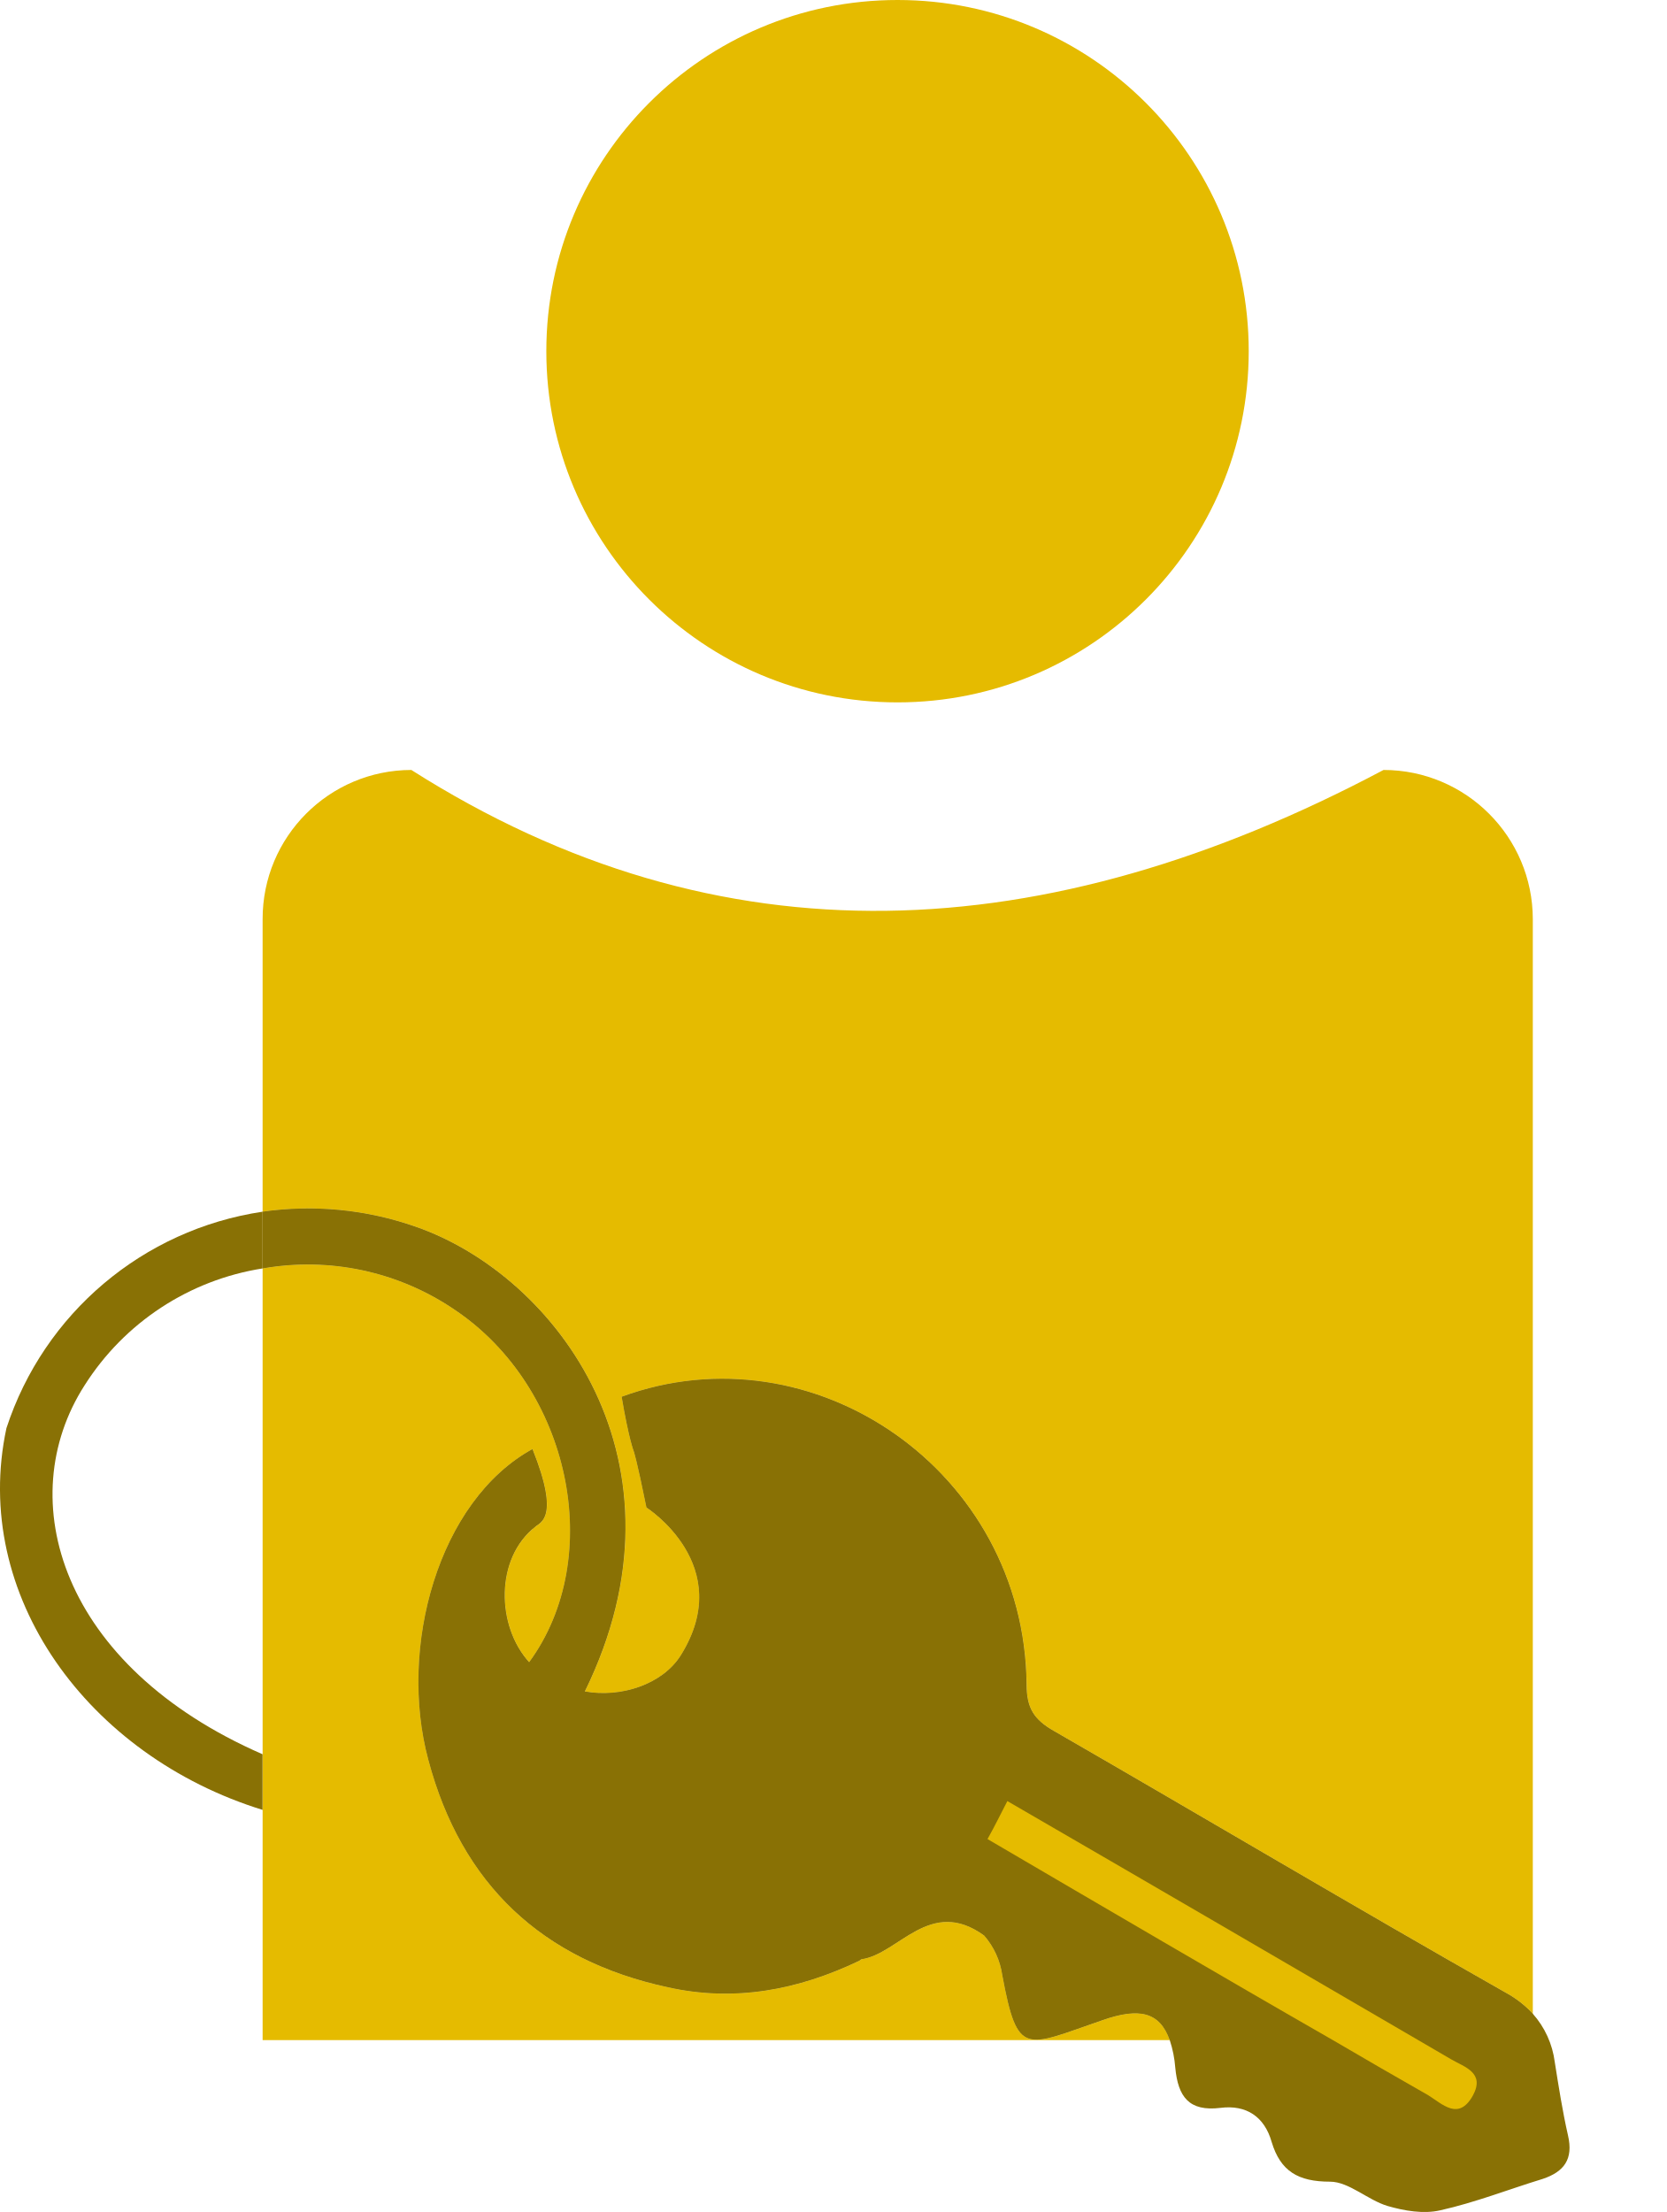
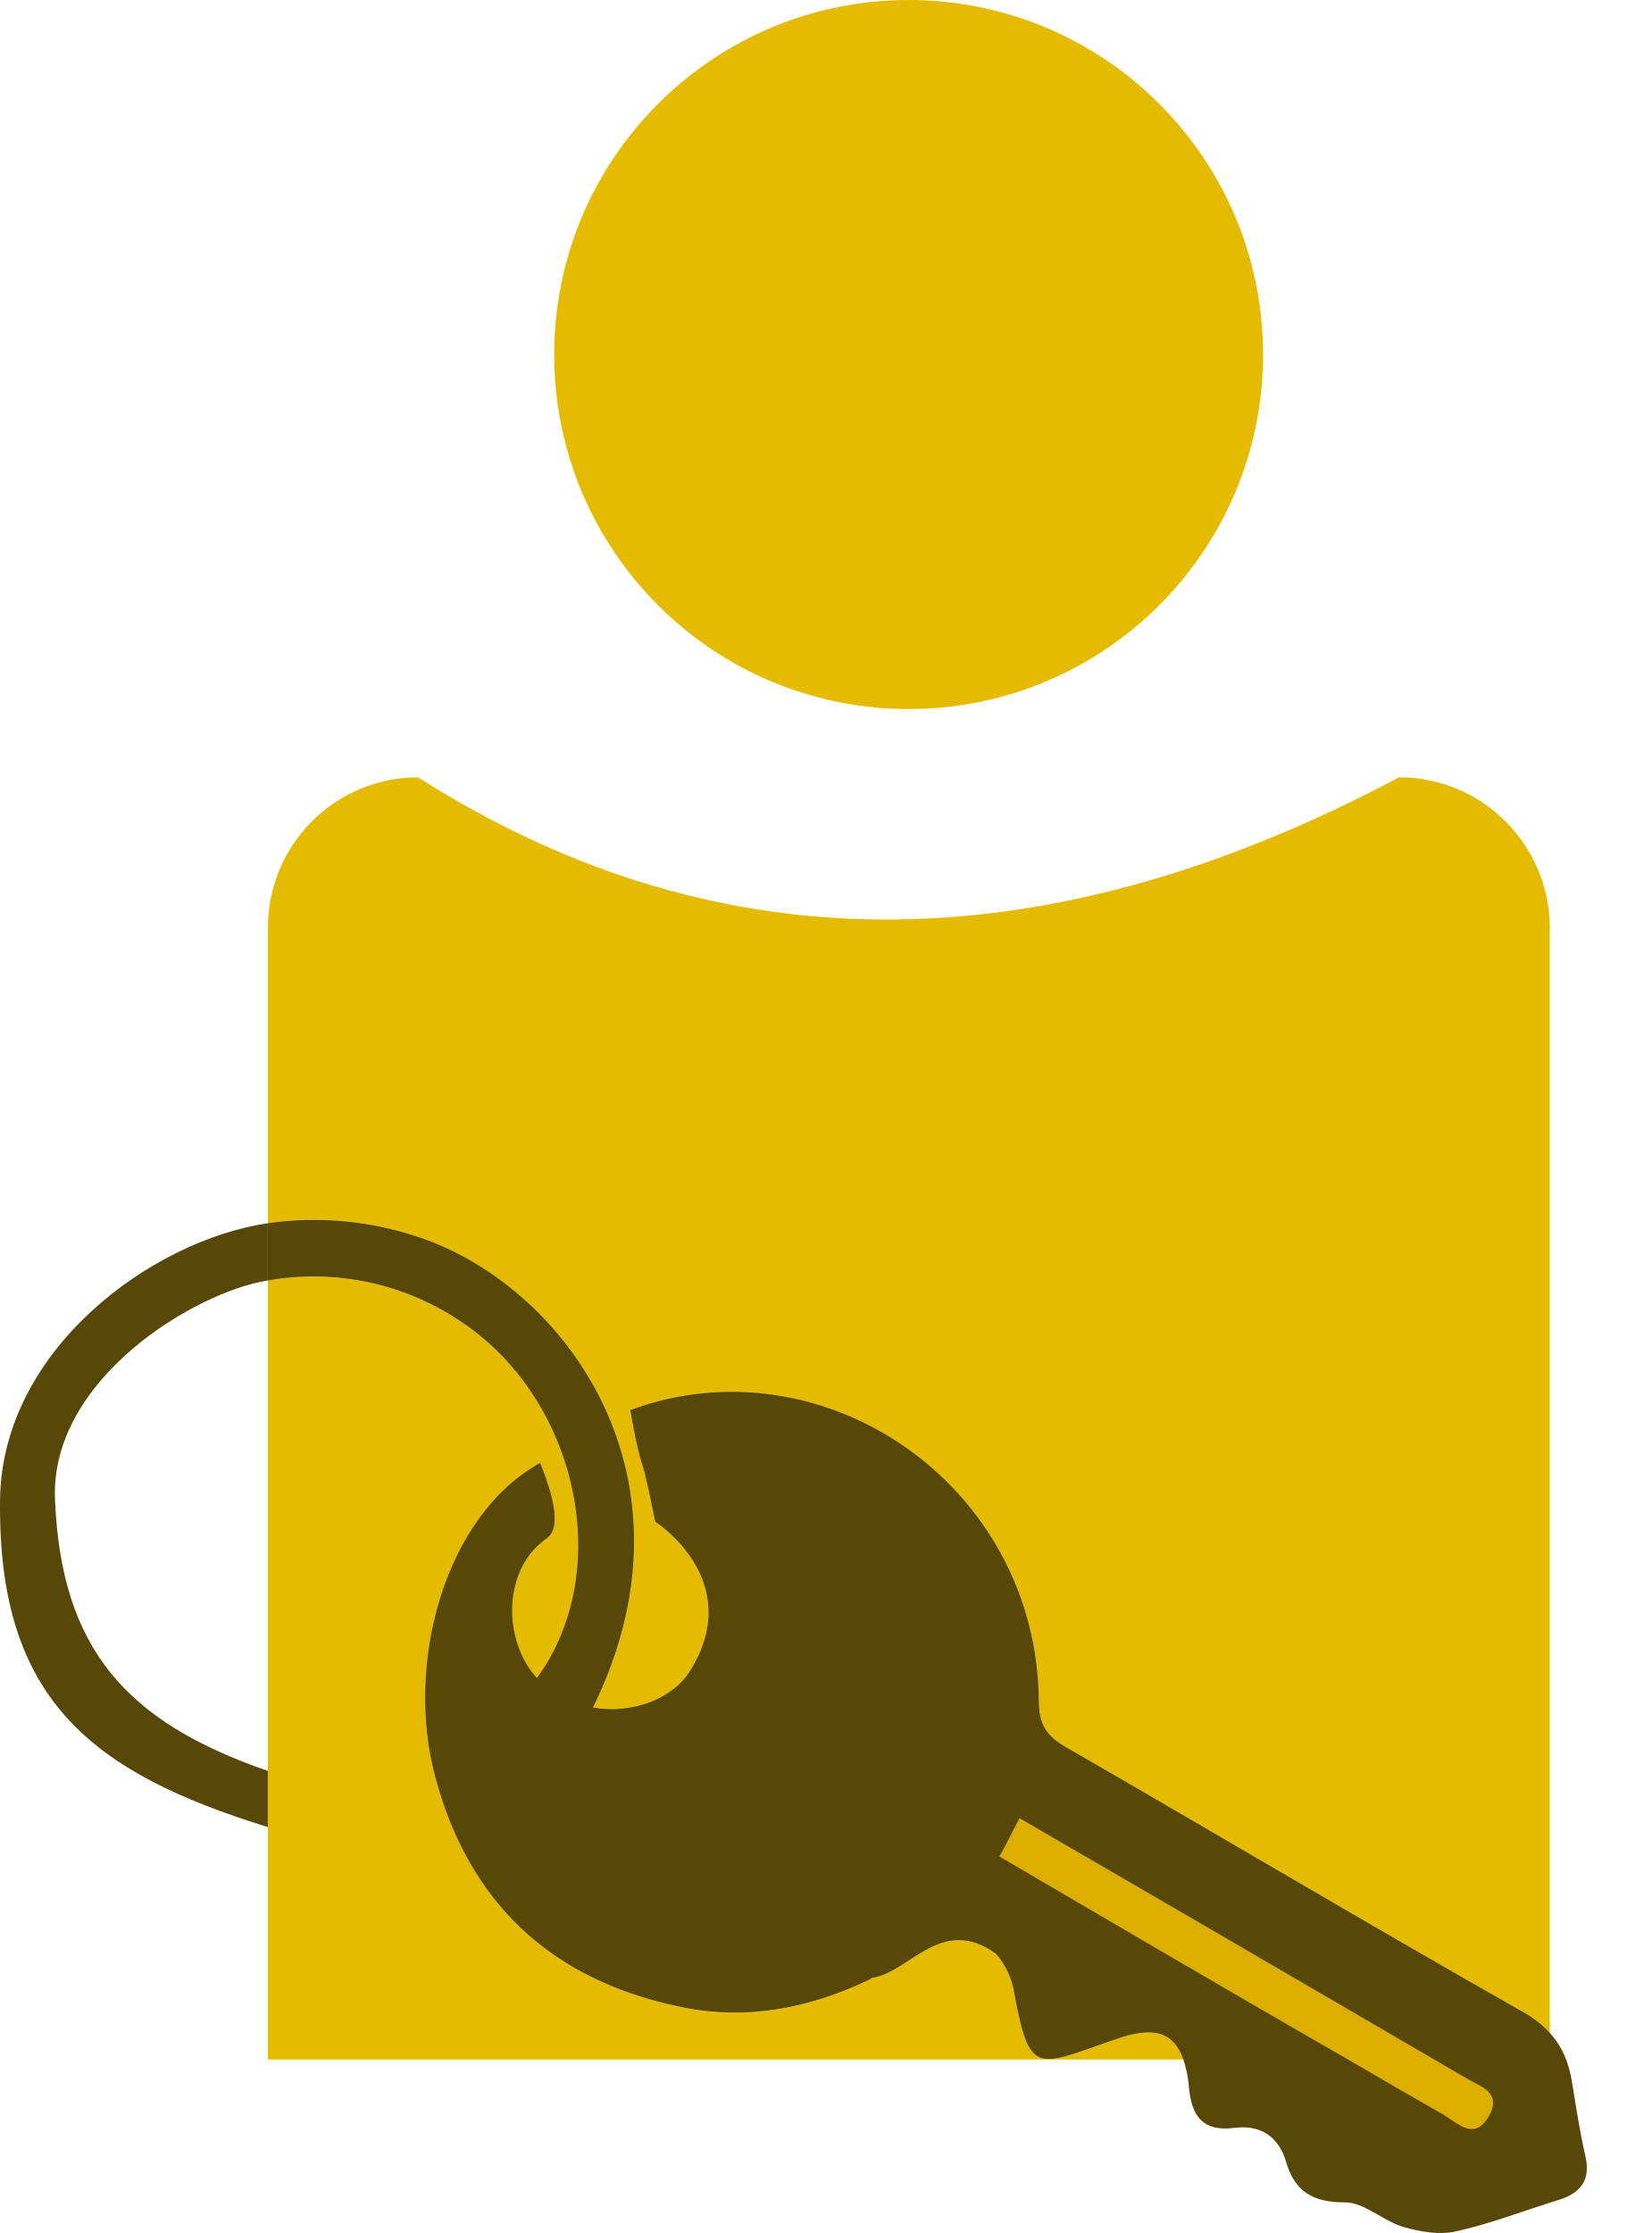
- <svg xmlns="http://www.w3.org/2000/svg" width="337.766" height="448.367" viewBox="0 0 337.766 448.367">
-   <g id="User_administrator" data-name="User administrator" transform="translate(-36.121 -14.104)">
-     <path id="Path_478" data-name="Path 478" d="M514.451,202.934H330.568V46.516a52.906,52.906,0,0,1,38.965,8.374c23.446,15.742,30.7,50.13,15.072,71.454-6.7-7.369-6.922-21.1,1.229-27.465.893-.893,5.135-1.563-.559-15.742-19.092,10.495-27.242,40.193-21.1,62.969,6.7,25.232,23.111,40.64,48.567,46.11,13.509,3.014,26.349.558,38.742-5.359.223-.112.335-.335.558-.335,7.48-1.116,13.844-12.728,24.786-4.8a15.567,15.567,0,0,1,3.684,8.039c3.126,16.747,4.577,14.514,20.208,9.155C508.311,196.235,512.442,197.24,514.451,202.934Z" transform="translate(-241.216 224.697)" fill="#e5bb00" />
-     <path id="Path_479" data-name="Path 479" d="M588.027,66.979V288.823a21.579,21.579,0,0,0-5.47-4.243c-30.7-17.417-60.959-35.392-91.551-53.033-4.131-2.345-5.583-4.689-5.583-9.49-.446-43.208-43.208-72.571-82.061-58.28,1.451,8.6,2.456,11.053,2.456,11.053s.558,1.451,2.568,11.388c0,0,18.422,11.723,6.922,30.033-3.684,5.806-12.058,8.6-19.427,7.257,22.664-46.222-5.582-84.294-34.387-94.23a65.692,65.692,0,0,0-30.927-3.014V66.979a30.186,30.186,0,0,1,30.145-30.256c62.612,39.78,128.562,36.352,197.058,0A30.281,30.281,0,0,1,588.027,66.979Z" transform="translate(-241.216 133.45)" fill="#e5bb00" />
-     <circle id="Ellipse_91" data-name="Ellipse 91" cx="71.185" cy="71.185" r="71.185" transform="translate(146.858 14.104)" fill="#e5bb00" />
-     <path id="Path_480" data-name="Path 480" d="M588.027,207.906v5.359H514.451c-2.01-5.694-6.141-6.7-13.732-4.019-15.631,5.359-17.082,7.592-20.208-9.155a15.567,15.567,0,0,0-3.684-8.039c-10.942-7.927-17.305,3.684-24.786,4.8-.223,0-.335.223-.558.335-12.393,5.917-25.232,8.374-38.742,5.359-25.456-5.471-41.868-20.878-48.567-46.11-6.141-22.776,2.01-52.474,21.1-62.969,5.694,14.179,1.451,14.849.559,15.742-8.15,6.364-7.927,20.1-1.229,27.465,15.631-21.325,8.374-55.712-15.072-71.454a52.906,52.906,0,0,0-38.965-8.374v-11.5a65.692,65.692,0,0,1,30.927,3.014c28.8,9.937,57.052,48.008,34.387,94.23,7.369,1.34,15.742-1.451,19.427-7.257,11.5-18.31-6.922-30.033-6.922-30.033-2.01-9.937-2.568-11.388-2.568-11.388s-1.005-2.456-2.456-11.053c38.853-14.291,81.614,15.072,82.061,58.28,0,4.8,1.451,7.145,5.583,9.49,30.592,17.64,60.848,35.615,91.551,53.033A21.579,21.579,0,0,1,588.027,207.906Z" transform="translate(-241.216 214.366)" fill="#d7b611" />
-     <path id="Path_481" data-name="Path 481" d="M590.036,241.4c-6.922,2.121-13.733,4.8-20.767,6.364-3.349.781-7.257.112-10.718-.893-4.019-1.228-7.816-4.912-11.612-4.912-6.475,0-10.048-2.121-11.834-8.039-1.452-5.136-5.136-7.592-10.383-6.922-6.364.781-8.6-2.233-9.155-8.15a23.413,23.413,0,0,0-1.117-5.582c-2.01-5.694-6.14-6.7-13.732-4.019-15.631,5.359-17.082,7.592-20.208-9.155a15.569,15.569,0,0,0-3.685-8.039c-10.941-7.927-17.305,3.684-24.786,4.8-.223,0-.335.223-.558.335-12.393,5.917-25.232,8.374-38.742,5.359-25.456-5.471-41.868-20.878-48.567-46.11-6.141-22.776,2.01-52.474,21.1-62.969,5.694,14.179,1.451,14.849.558,15.742-8.15,6.364-7.927,20.1-1.228,27.465,15.631-21.325,8.374-55.712-15.073-71.454a52.906,52.906,0,0,0-38.965-8.374v-11.5a65.691,65.691,0,0,1,30.927,3.014c28.8,9.937,57.052,48.008,34.387,94.23,7.369,1.34,15.742-1.451,19.427-7.257,11.5-18.31-6.922-30.033-6.922-30.033-2.01-9.937-2.568-11.388-2.568-11.388s-1-2.456-2.456-11.053c38.853-14.291,81.614,15.072,82.061,58.28,0,4.8,1.451,7.145,5.582,9.49,30.591,17.64,60.848,35.615,91.551,53.033a21.577,21.577,0,0,1,5.471,4.243,18.2,18.2,0,0,1,4.466,9.825c.781,4.913,1.563,9.937,2.679,14.849C596.288,237.381,594.39,239.949,590.036,241.4Z" transform="translate(-241.226 214.366)" fill="#897105" />
-     <path id="Path_482" data-name="Path 482" d="M442.089,115.174c-2.9,5.136-6.141,1.675-9.043-.112-6.475-3.684-12.839-7.369-19.315-11.165-11.5-6.587-23-13.286-34.5-19.985-11.723-6.81-23.446-13.733-35.5-20.766,1.563-2.791,2.568-4.912,4.02-7.7,28.135,16.3,55.712,32.378,83.289,48.455,2.233,1.34,4.466,2.568,6.7,3.908C440.415,109.369,444.657,110.485,442.089,115.174Z" transform="translate(-107.447 323.733)" fill="#e5bb00" />
-     <path id="Path_483" data-name="Path 483" d="M379.021,56.243v-11.5A64.657,64.657,0,0,0,327.105,88.62c-7.257,33.829,16.524,66.43,51.916,77.372V154.716c-40.974-17.864-50.911-51.693-36.062-74.8A52.352,52.352,0,0,1,379.021,56.243Z" transform="translate(-289.68 214.971)" fill="#897105" />
+ <svg xmlns="http://www.w3.org/2000/svg" width="440.361" height="595.338" viewBox="0 0 440.361 595.338">
+   <g id="User_administrator" data-name="User administrator" transform="translate(-35.383 -14.104)">
+     <path id="Path_478" data-name="Path 478" d="M574.726,254.473H330.568V46.784A70.249,70.249,0,0,1,382.306,57.9c31.131,20.9,40.767,66.562,20.012,94.876-8.894-9.784-9.191-28.018,1.631-36.468,1.186-1.186,6.819-2.075-.741-20.9-25.35,13.935-36.171,53.368-28.018,83.61,8.9,33.5,30.687,53.961,64.486,61.225,17.937,4,34.986.741,51.441-7.116.3-.148.445-.445.741-.445,9.932-1.482,18.382-16.9,32.91-6.374a20.67,20.67,0,0,1,4.892,10.674c4.151,22.237,6.078,19.272,26.832,12.156C566.572,245.579,572.057,246.913,574.726,254.473Z" transform="translate(-223.748 308.706)" fill="#e4bb00" />
+     <path id="Path_479" data-name="Path 479" d="M672.418,76.9V371.458a28.648,28.648,0,0,0-7.263-5.633c-40.767-23.126-80.941-46.993-121.56-70.416-5.485-3.113-7.412-6.226-7.412-12.6-.593-57.37-57.37-96.358-108.958-77.383,1.927,11.415,3.261,14.676,3.261,14.676s.741,1.927,3.409,15.121c0,0,24.46,15.566,9.191,39.878-4.892,7.709-16.01,11.415-25.794,9.636,30.094-61.373-7.412-111.924-45.659-125.118a87.225,87.225,0,0,0-41.064-4V76.9a40.08,40.08,0,0,1,40.026-40.174c83.135,52.819,170.7,48.268,261.651,0A40.206,40.206,0,0,1,672.418,76.9Z" transform="translate(-223.748 184.607)" fill="#e4bb00" />
+     <circle id="Ellipse_91" data-name="Ellipse 91" cx="94.519" cy="94.519" r="94.519" transform="translate(183.174 14.104)" fill="#e4bb00" />
+     <path id="Path_480" data-name="Path 480" d="M672.418,261.409v7.116H574.726c-2.668-7.56-8.153-8.895-18.234-5.337-20.754,7.116-22.681,10.081-26.832-12.156a20.67,20.67,0,0,0-4.892-10.674c-14.529-10.525-22.978,4.892-32.91,6.374-.3,0-.445.3-.741.445-16.455,7.857-33.5,11.118-51.441,7.116-33.8-7.264-55.591-27.722-64.486-61.225-8.153-30.242,2.668-69.675,28.018-83.61,7.561,18.827,1.927,19.716.741,20.9-10.822,8.45-10.525,26.684-1.631,36.468,20.755-28.315,11.119-73.974-20.012-94.876a70.249,70.249,0,0,0-51.738-11.118V45.566a87.225,87.225,0,0,1,41.064,4c38.247,13.194,75.753,63.745,45.659,125.118,9.784,1.779,20.9-1.927,25.794-9.636,15.269-24.312-9.191-39.878-9.191-39.878-2.668-13.194-3.409-15.121-3.409-15.121s-1.334-3.261-3.261-14.676c51.588-18.975,108.366,20.013,108.958,77.383,0,6.374,1.928,9.488,7.412,12.6,40.619,23.422,80.793,47.29,121.56,70.416A28.648,28.648,0,0,1,672.418,261.409Z" transform="translate(-223.748 294.656)" fill="#d7b611" />
+     <path id="Path_481" data-name="Path 481" d="M675.086,305.882c-9.191,2.817-18.234,6.374-27.573,8.45-4.447,1.038-9.636.148-14.231-1.186-5.336-1.631-10.377-6.523-15.418-6.523-8.6,0-13.342-2.817-15.714-10.674-1.927-6.819-6.819-10.081-13.787-9.191-8.45,1.038-11.415-2.965-12.156-10.822a31.09,31.09,0,0,0-1.483-7.412c-2.668-7.56-8.153-8.895-18.233-5.337-20.754,7.116-22.682,10.081-26.832-12.156a20.67,20.67,0,0,0-4.892-10.674c-14.527-10.525-22.978,4.892-32.91,6.374-.3,0-.445.3-.741.445-16.456,7.857-33.5,11.118-51.441,7.116-33.8-7.264-55.591-27.722-64.486-61.225-8.153-30.242,2.668-69.675,28.018-83.61,7.56,18.827,1.927,19.716.741,20.9-10.822,8.45-10.526,26.684-1.63,36.468,20.754-28.315,11.118-73.974-20.013-94.876a70.249,70.249,0,0,0-51.738-11.118V45.566a87.226,87.226,0,0,1,41.064,4c38.246,13.194,75.752,63.745,45.659,125.118,9.784,1.779,20.9-1.927,25.794-9.636,15.269-24.312-9.192-39.878-9.192-39.878-2.668-13.194-3.409-15.121-3.409-15.121s-1.334-3.261-3.261-14.676c51.588-18.975,108.366,20.013,108.959,77.383,0,6.374,1.927,9.488,7.412,12.6,40.619,23.422,80.793,47.29,121.56,70.416a28.662,28.662,0,0,1,7.265,5.633c3.26,3.558,5.04,7.709,5.93,13.045,1.037,6.523,2.075,13.194,3.558,19.716C683.388,300.545,680.867,303.954,675.086,305.882Z" transform="translate(-223.762 294.656)" fill="#574808" />
+     <path id="Path_482" data-name="Path 482" d="M474.331,134.753c-3.854,6.819-8.153,2.224-12.007-.148-8.6-4.892-17.048-9.784-25.647-14.824-15.269-8.746-30.538-17.641-45.807-26.536C375.3,84.2,359.739,75.011,343.728,65.672c2.076-3.706,3.41-6.523,5.337-10.229,37.357,21.644,73.973,42.991,110.59,64.338,2.964,1.779,5.93,3.41,8.895,5.189C472.107,127.045,477.741,128.527,474.331,134.753Z" transform="translate(-41.819 443.399)" fill="#dbae00" />
+     <path id="Path_483" data-name="Path 483" d="M396.485,60.012V44.743c-31.131,4.6-71.036,33.87-71.412,73.872-.613,53.12,24.419,72.593,71.412,87.121V190.763c-37.6-12.968-55.058-32.411-56.746-72.148C338.207,86.238,377.362,62.977,396.485,60.012Z" transform="translate(-289.68 295.478)" fill="#574808" />
  </g>
</svg>
